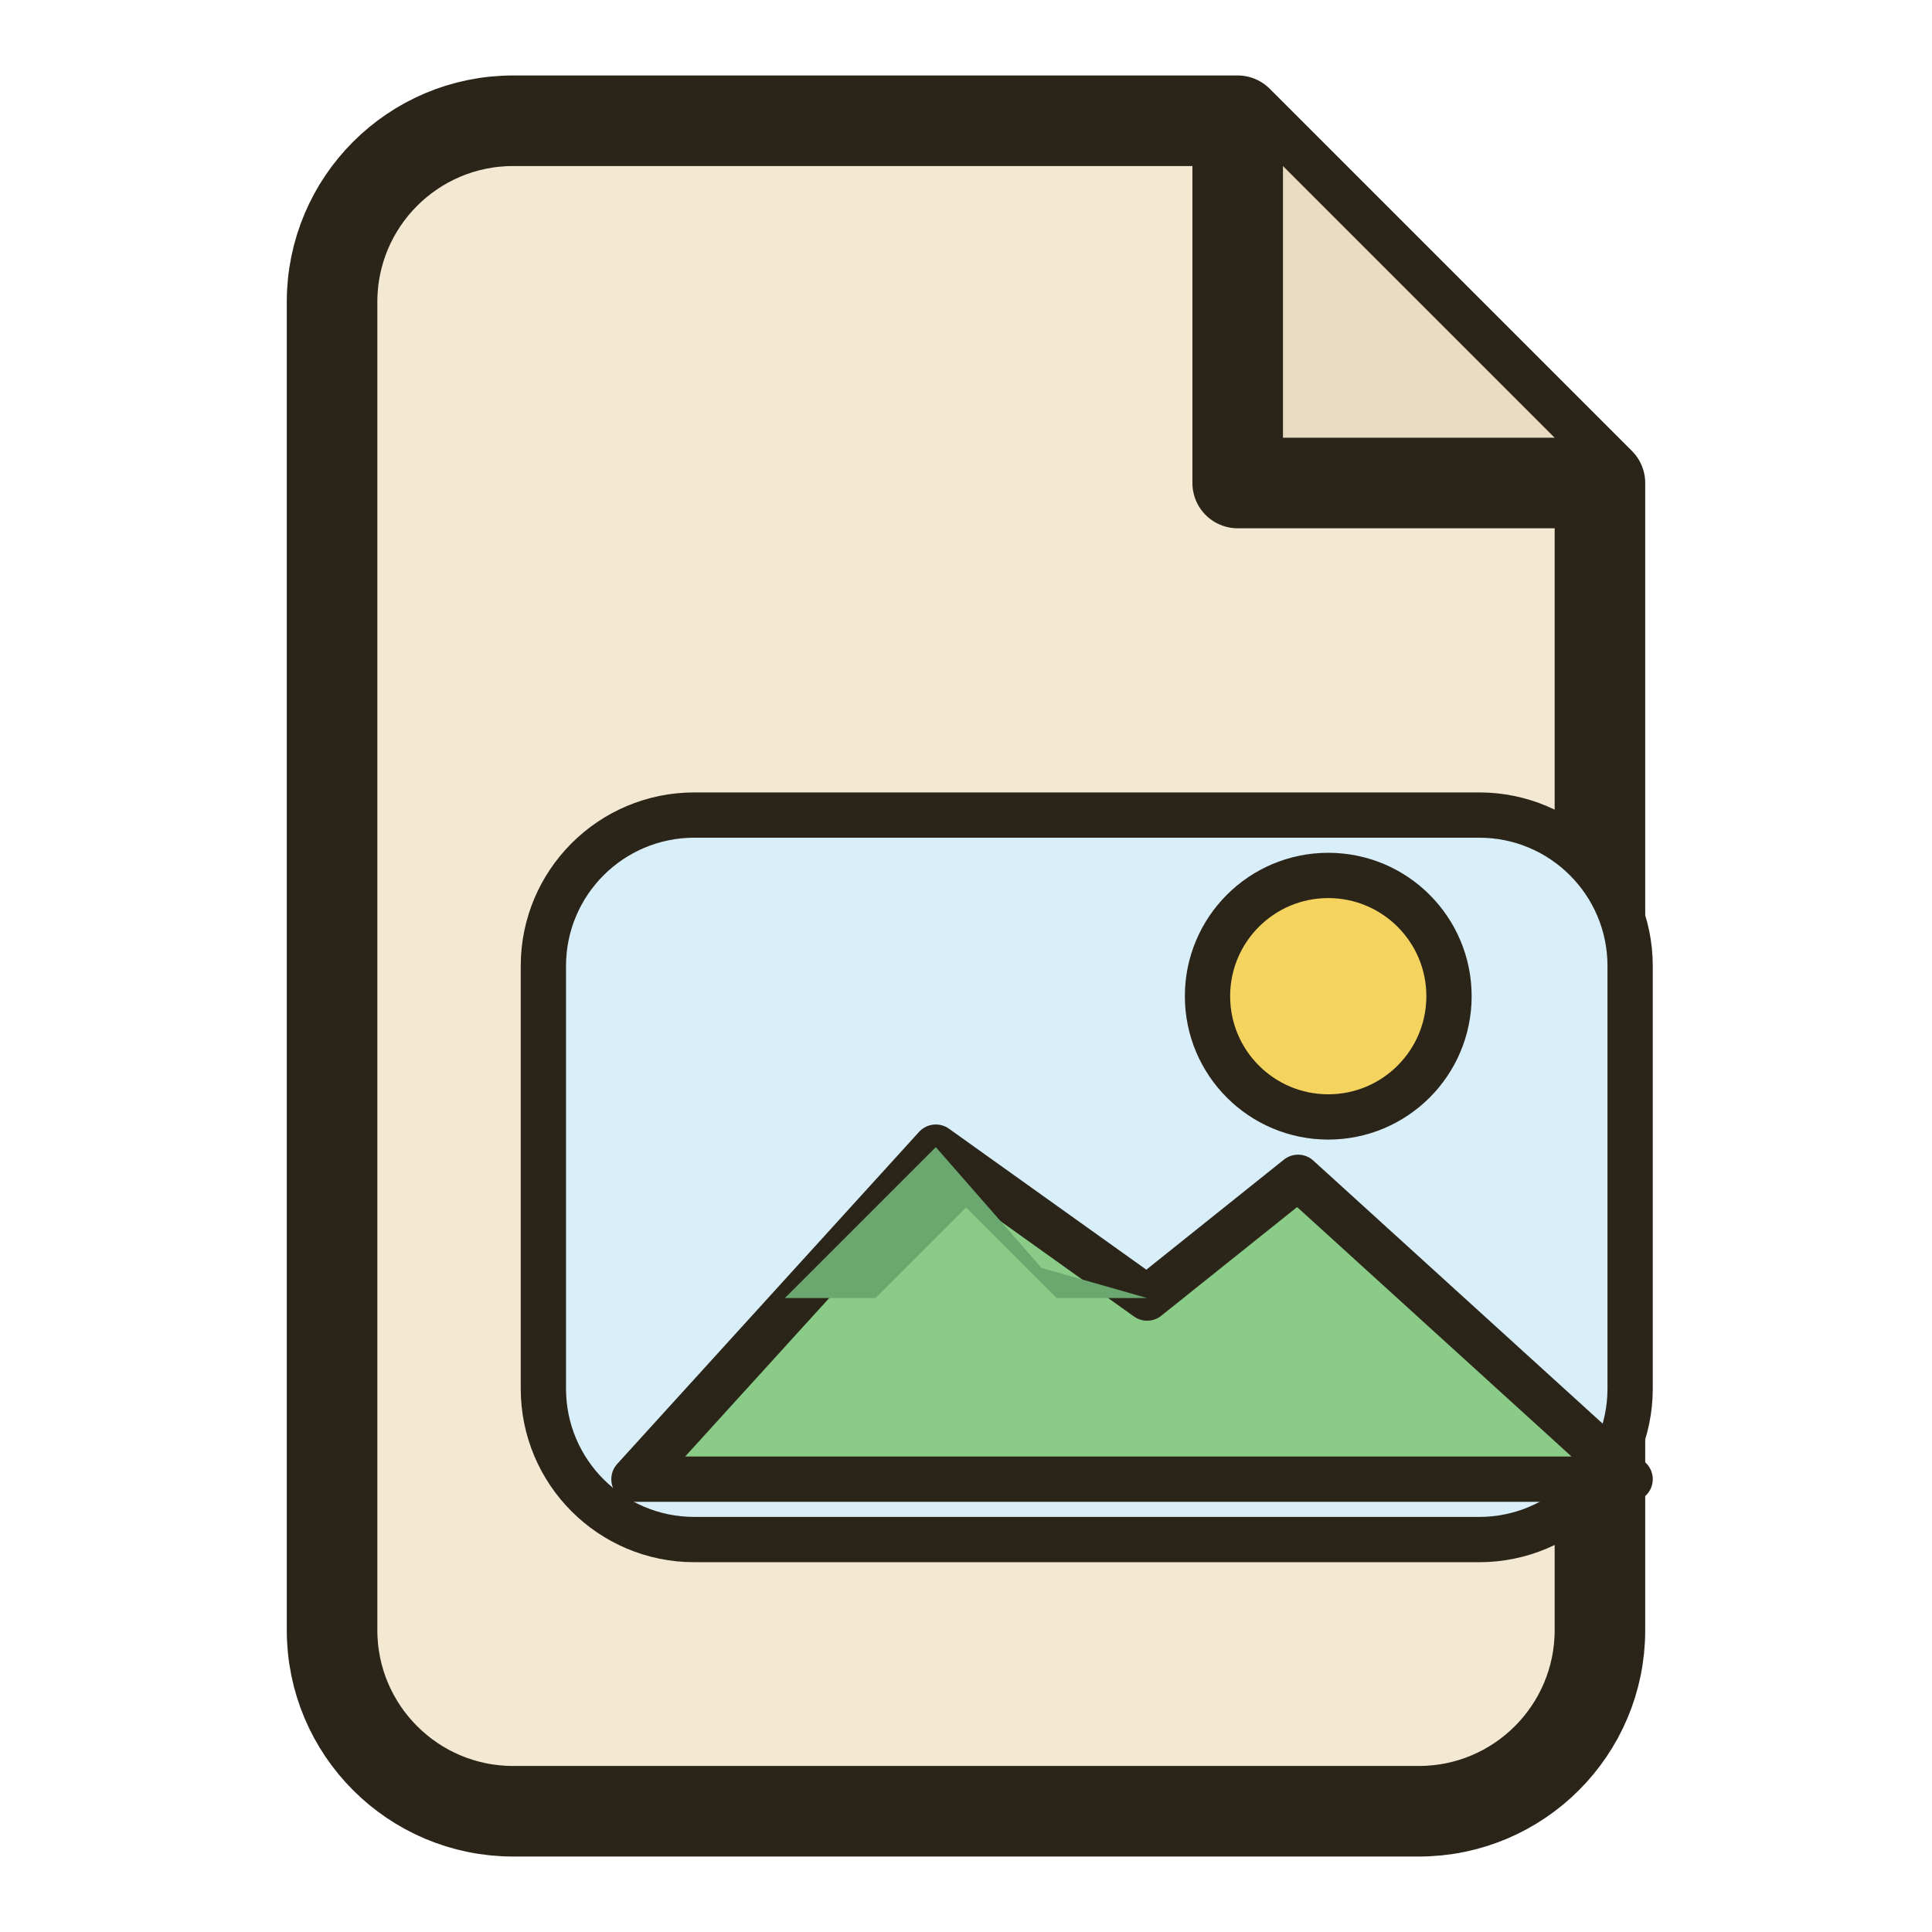
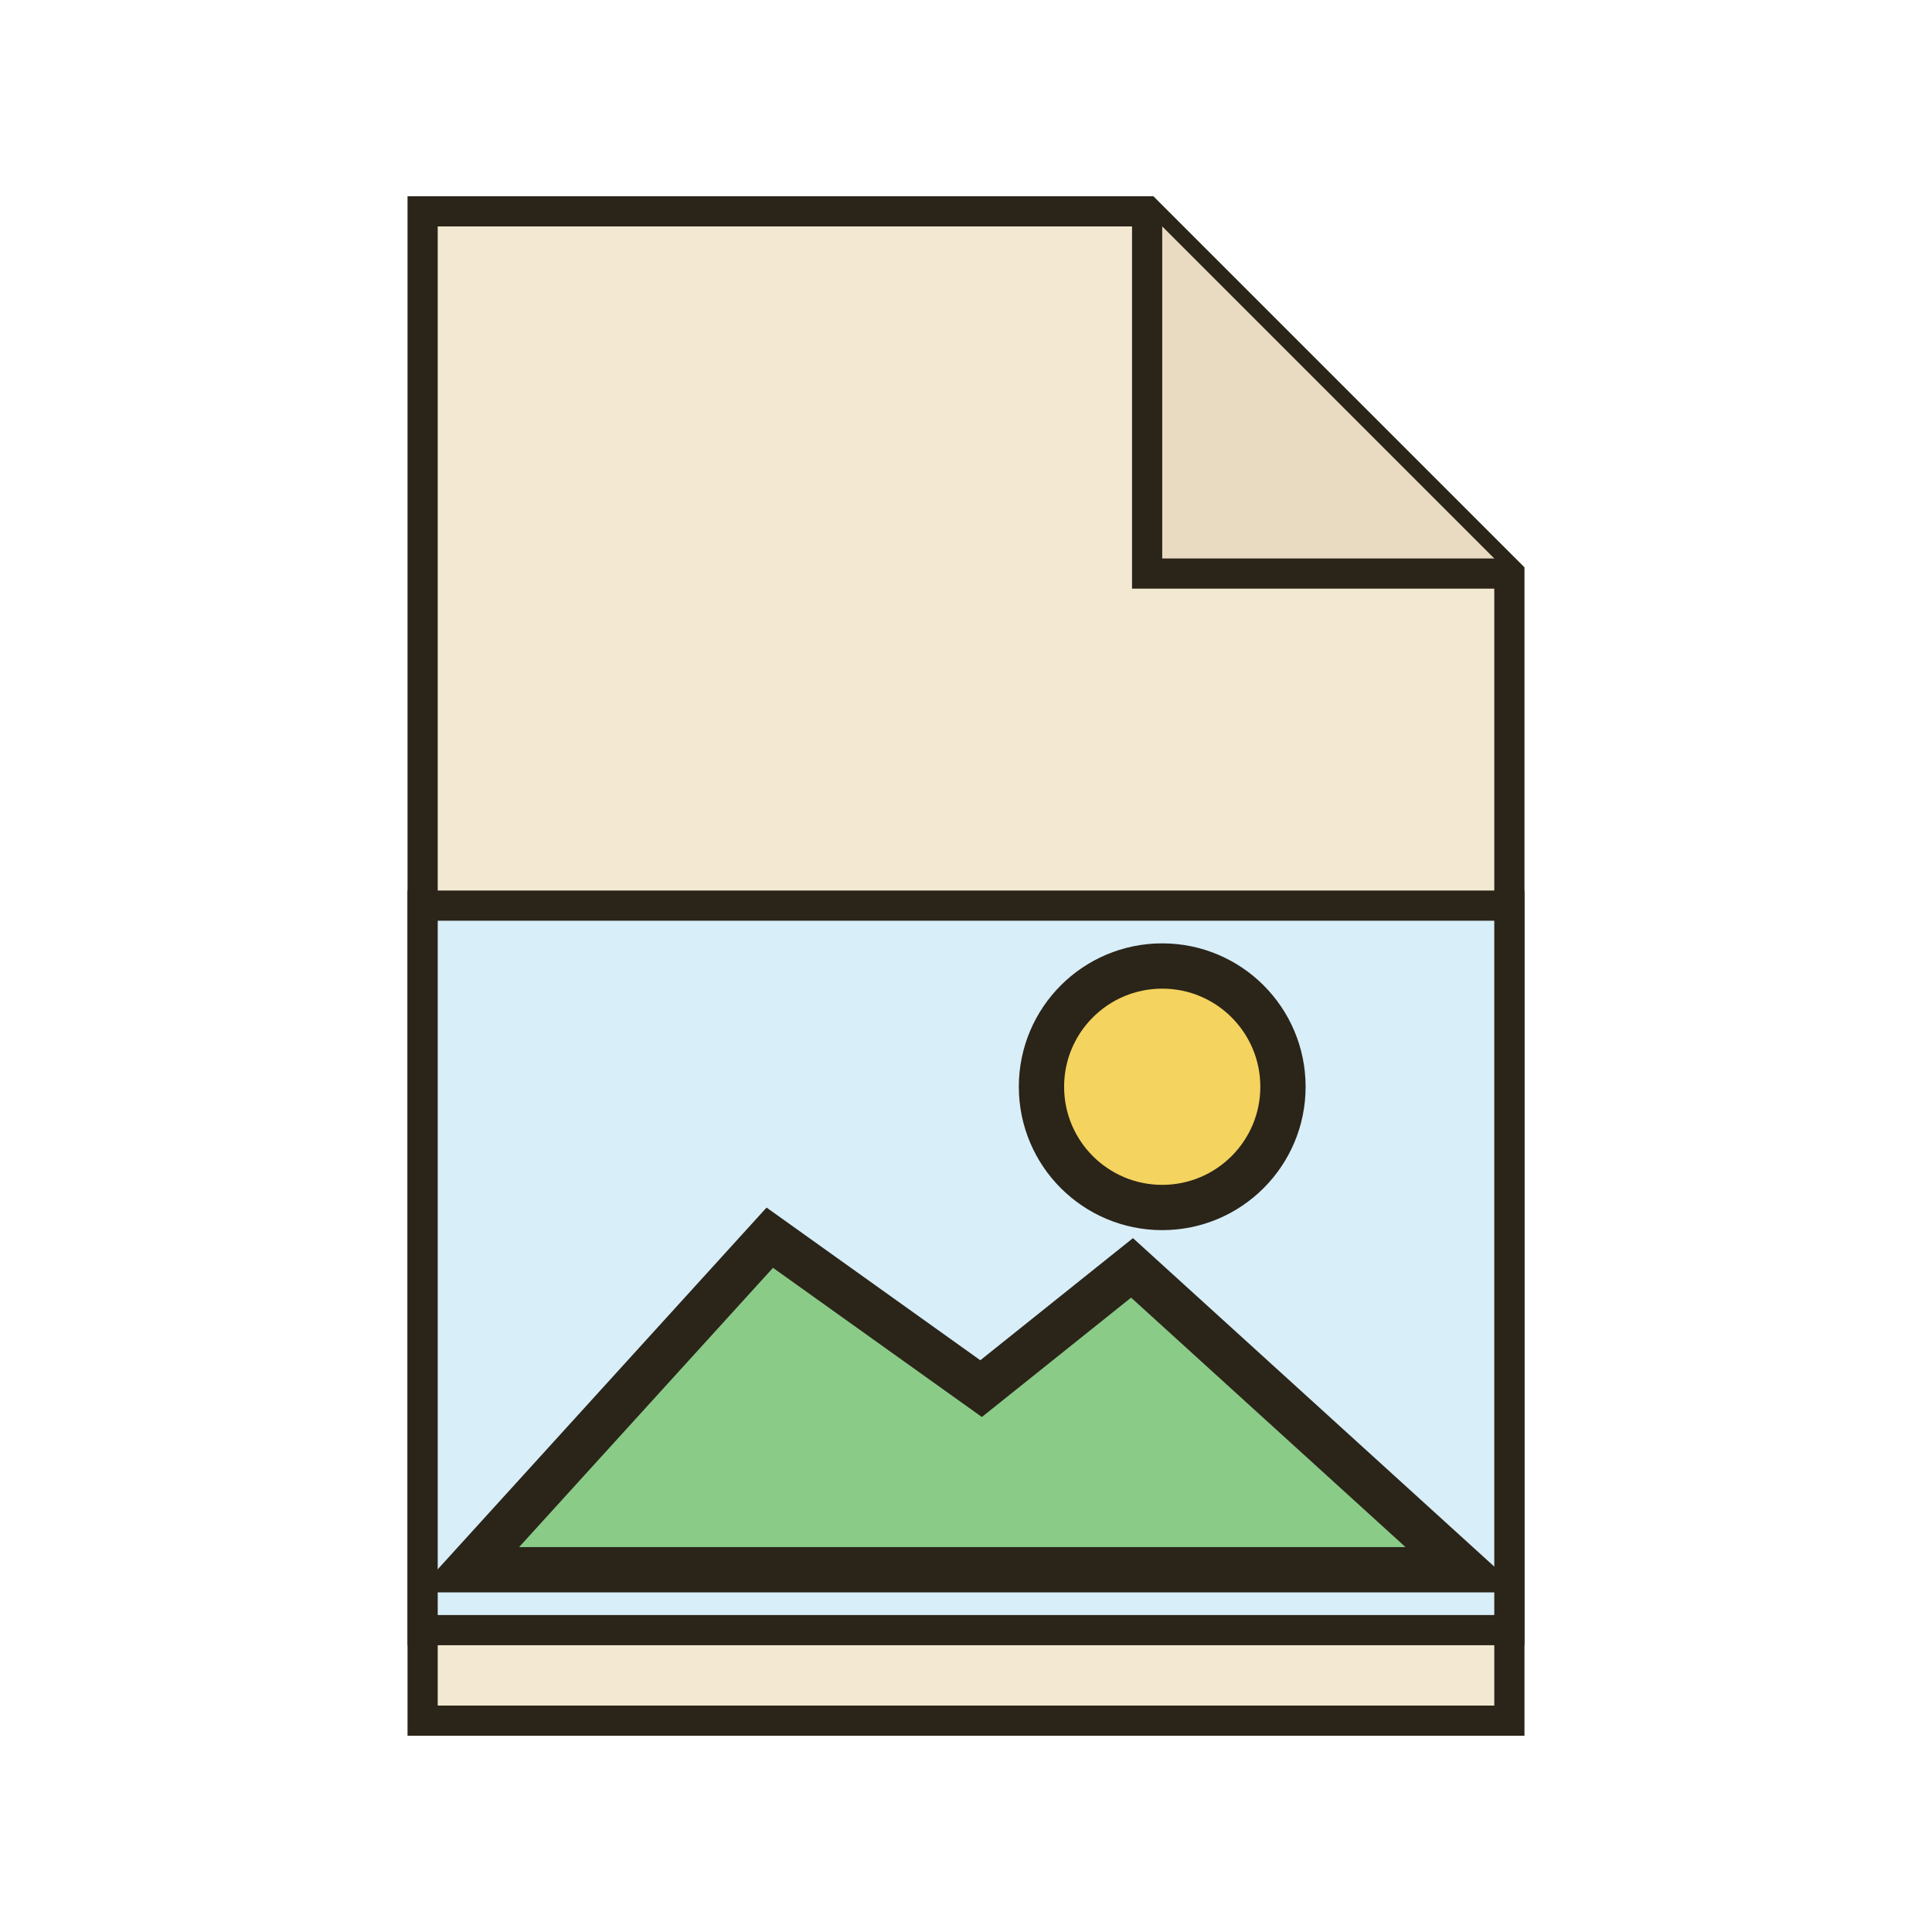
<svg xmlns="http://www.w3.org/2000/svg" width="128" height="128" viewBox="0 0 128 128" fill="none">
-   <g transform="translate(6 -6)">
-     <path d="M28 14h48l24 24v76c0 6.627-5.373 12-12 12H28c-6.627 0-12-5.373-12-12V26c0-6.627 5.373-12 12-12z" fill="#F3E8D2" stroke="#2B2419" stroke-width="6" stroke-linejoin="round" />
-     <path d="M76 14v24h24" fill="#E8DBC2" stroke="#2B2419" stroke-width="6" stroke-linejoin="round" />
-     <rect x="30" y="60" width="72" height="48" rx="10" fill="#D8EEF9" stroke="#2B2419" stroke-width="3" />
-     <circle cx="82" cy="72" r="8" fill="#F4D35E" stroke="#2B2419" stroke-width="3" />
-     <path d="M36 104 56 82 70 92 80 84 102 104H36Z" fill="#8ACB88" stroke="#2B2419" stroke-width="3" stroke-linejoin="round" />
-     <path d="M56 82 63 90 70 92 64 92 58 86 52 92 46 92 56 82Z" fill="#6AA870" />
+   <g>
+     <path d="M28 14H76L100 38V114H28V14Z" fill="#F3E8D2" stroke="#2B2419" stroke-width="2" stroke-linejoin="miter" />
+     <path d="M76 14v24h24" fill="#E8DBC2" stroke="#2B2419" stroke-width="2" stroke-linejoin="miter" />
+     <rect x="28" y="60" width="72" height="48" rx="0" fill="#D8EEF9" stroke="#2B2419" stroke-width="2" />
+     <circle cx="77" cy="72" r="8" fill="#F4D35E" stroke="#2B2419" stroke-width="3" />
+     <path d="M31 104 51 82 65 92 75 84 97 104H31Z" fill="#8ACB88" stroke="#2B2419" stroke-width="3" stroke-linejoin="miter" />
  </g>
</svg>
